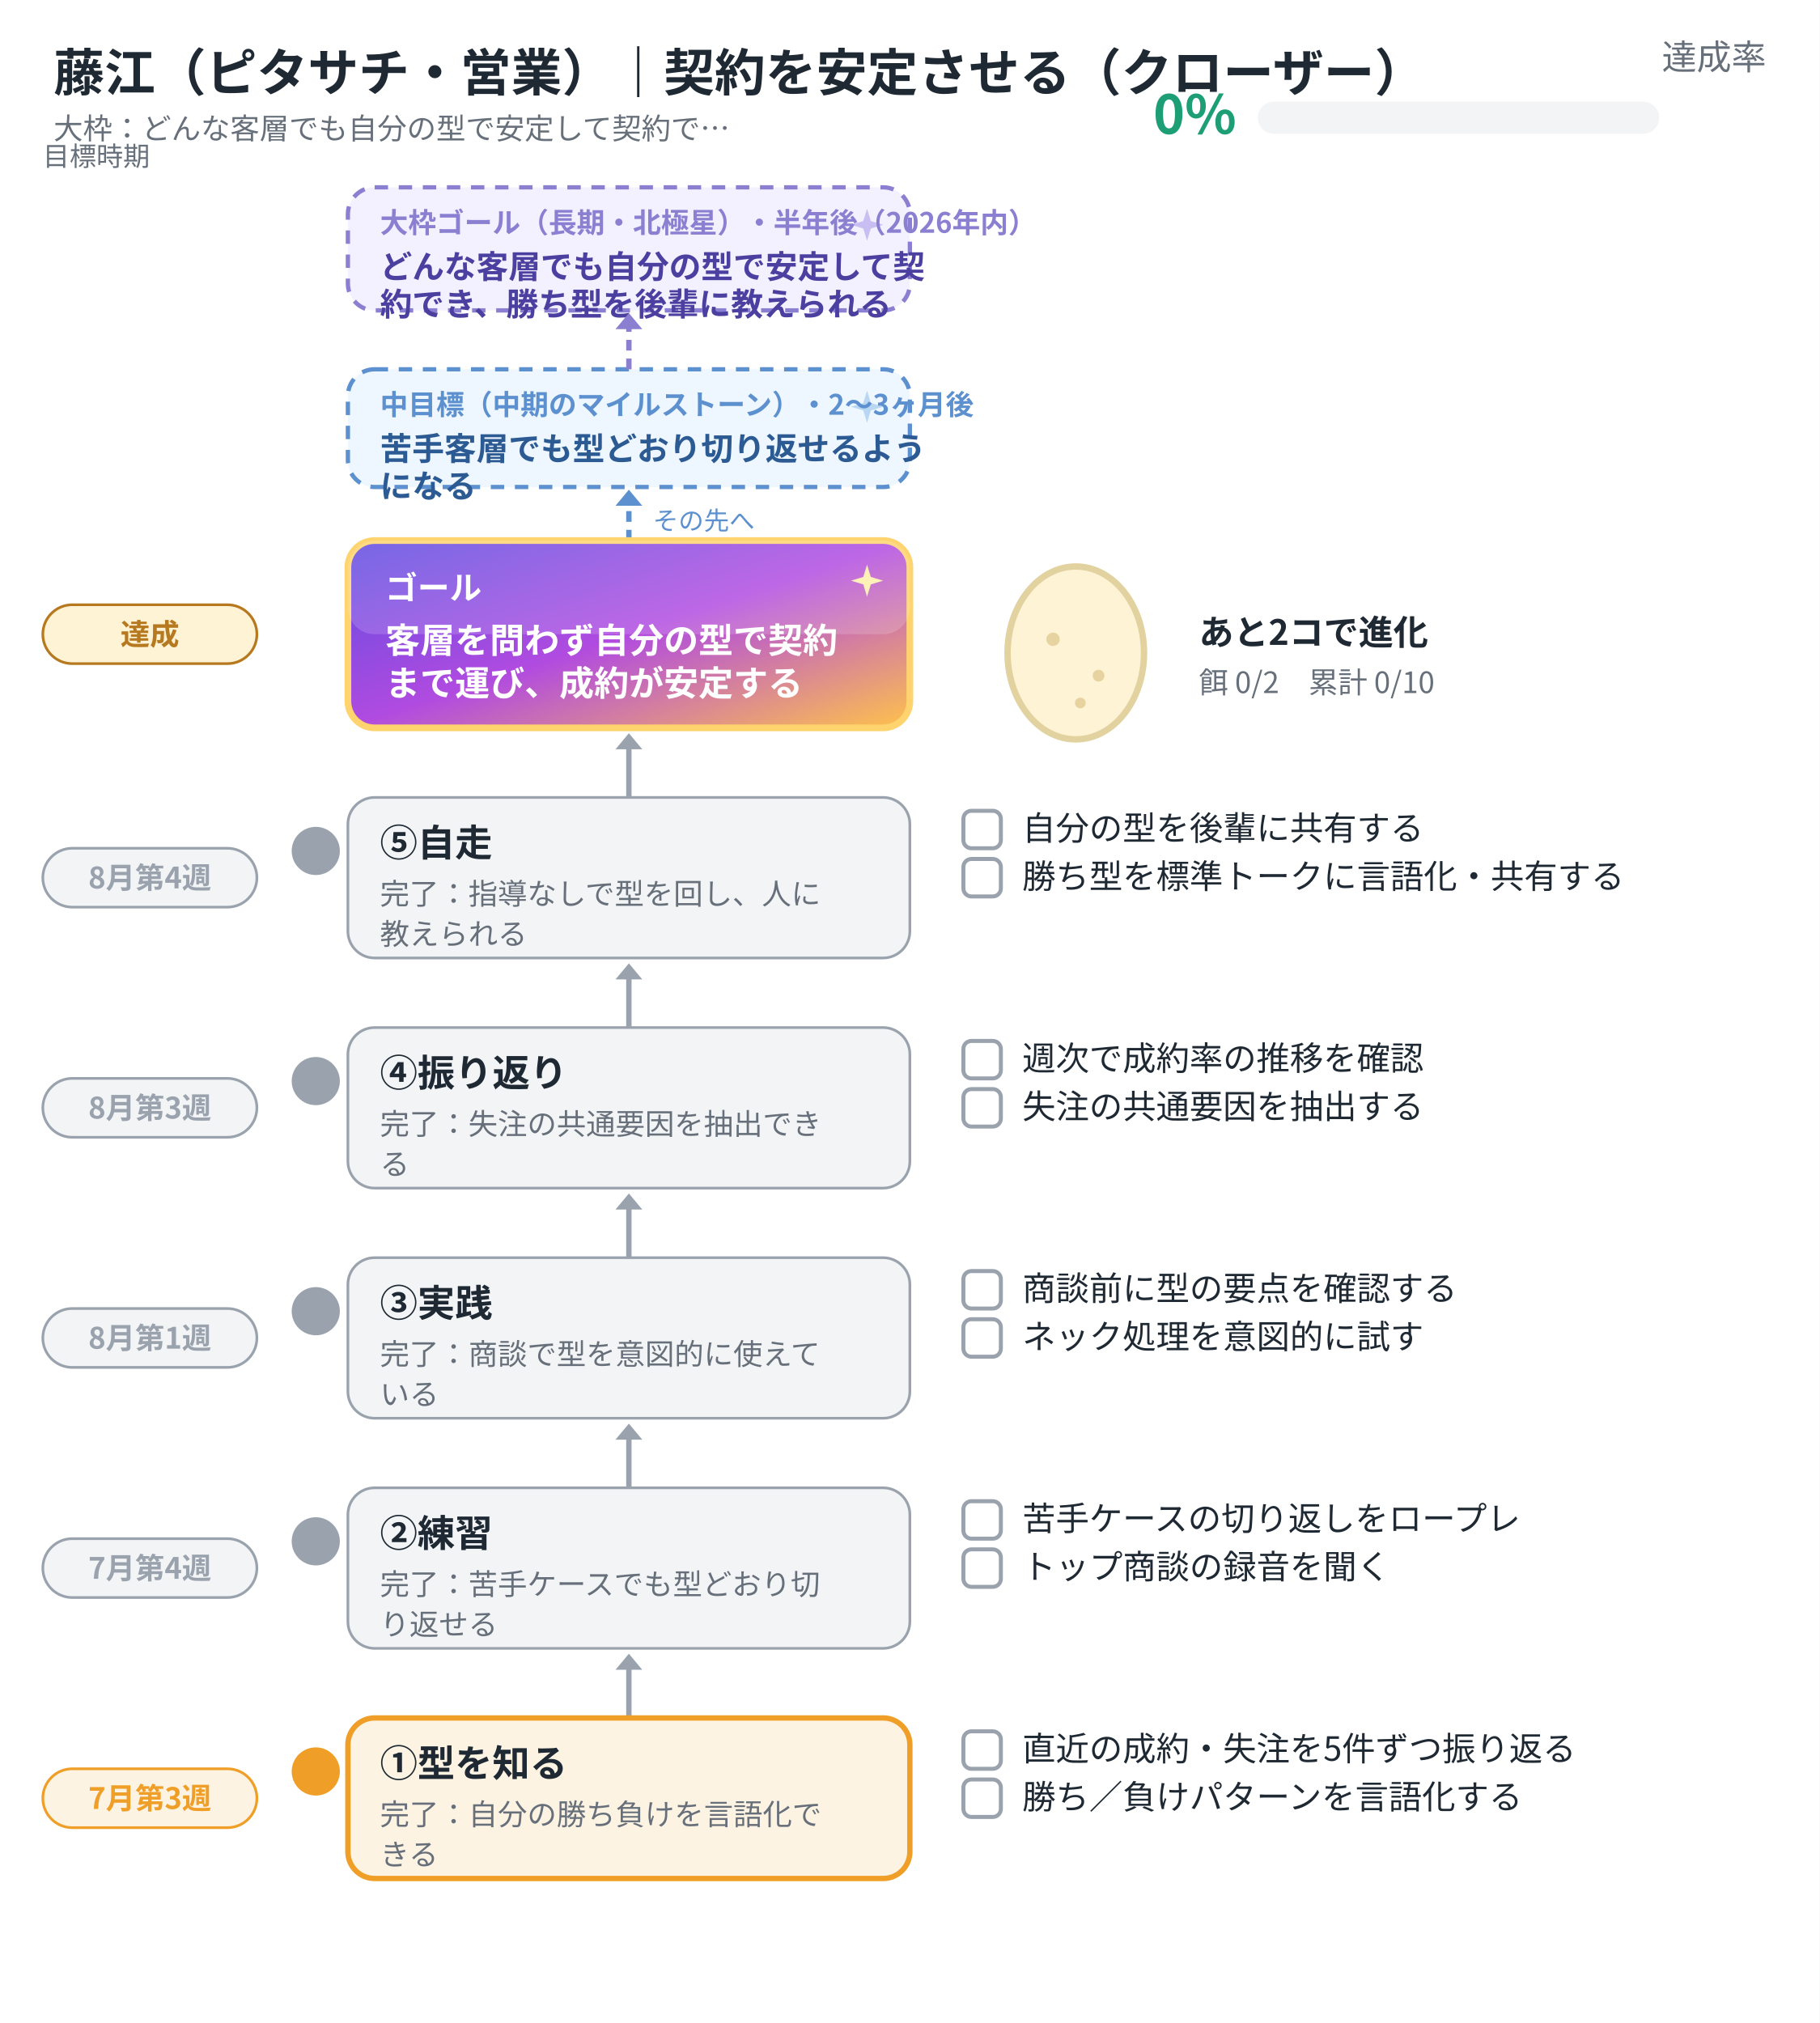
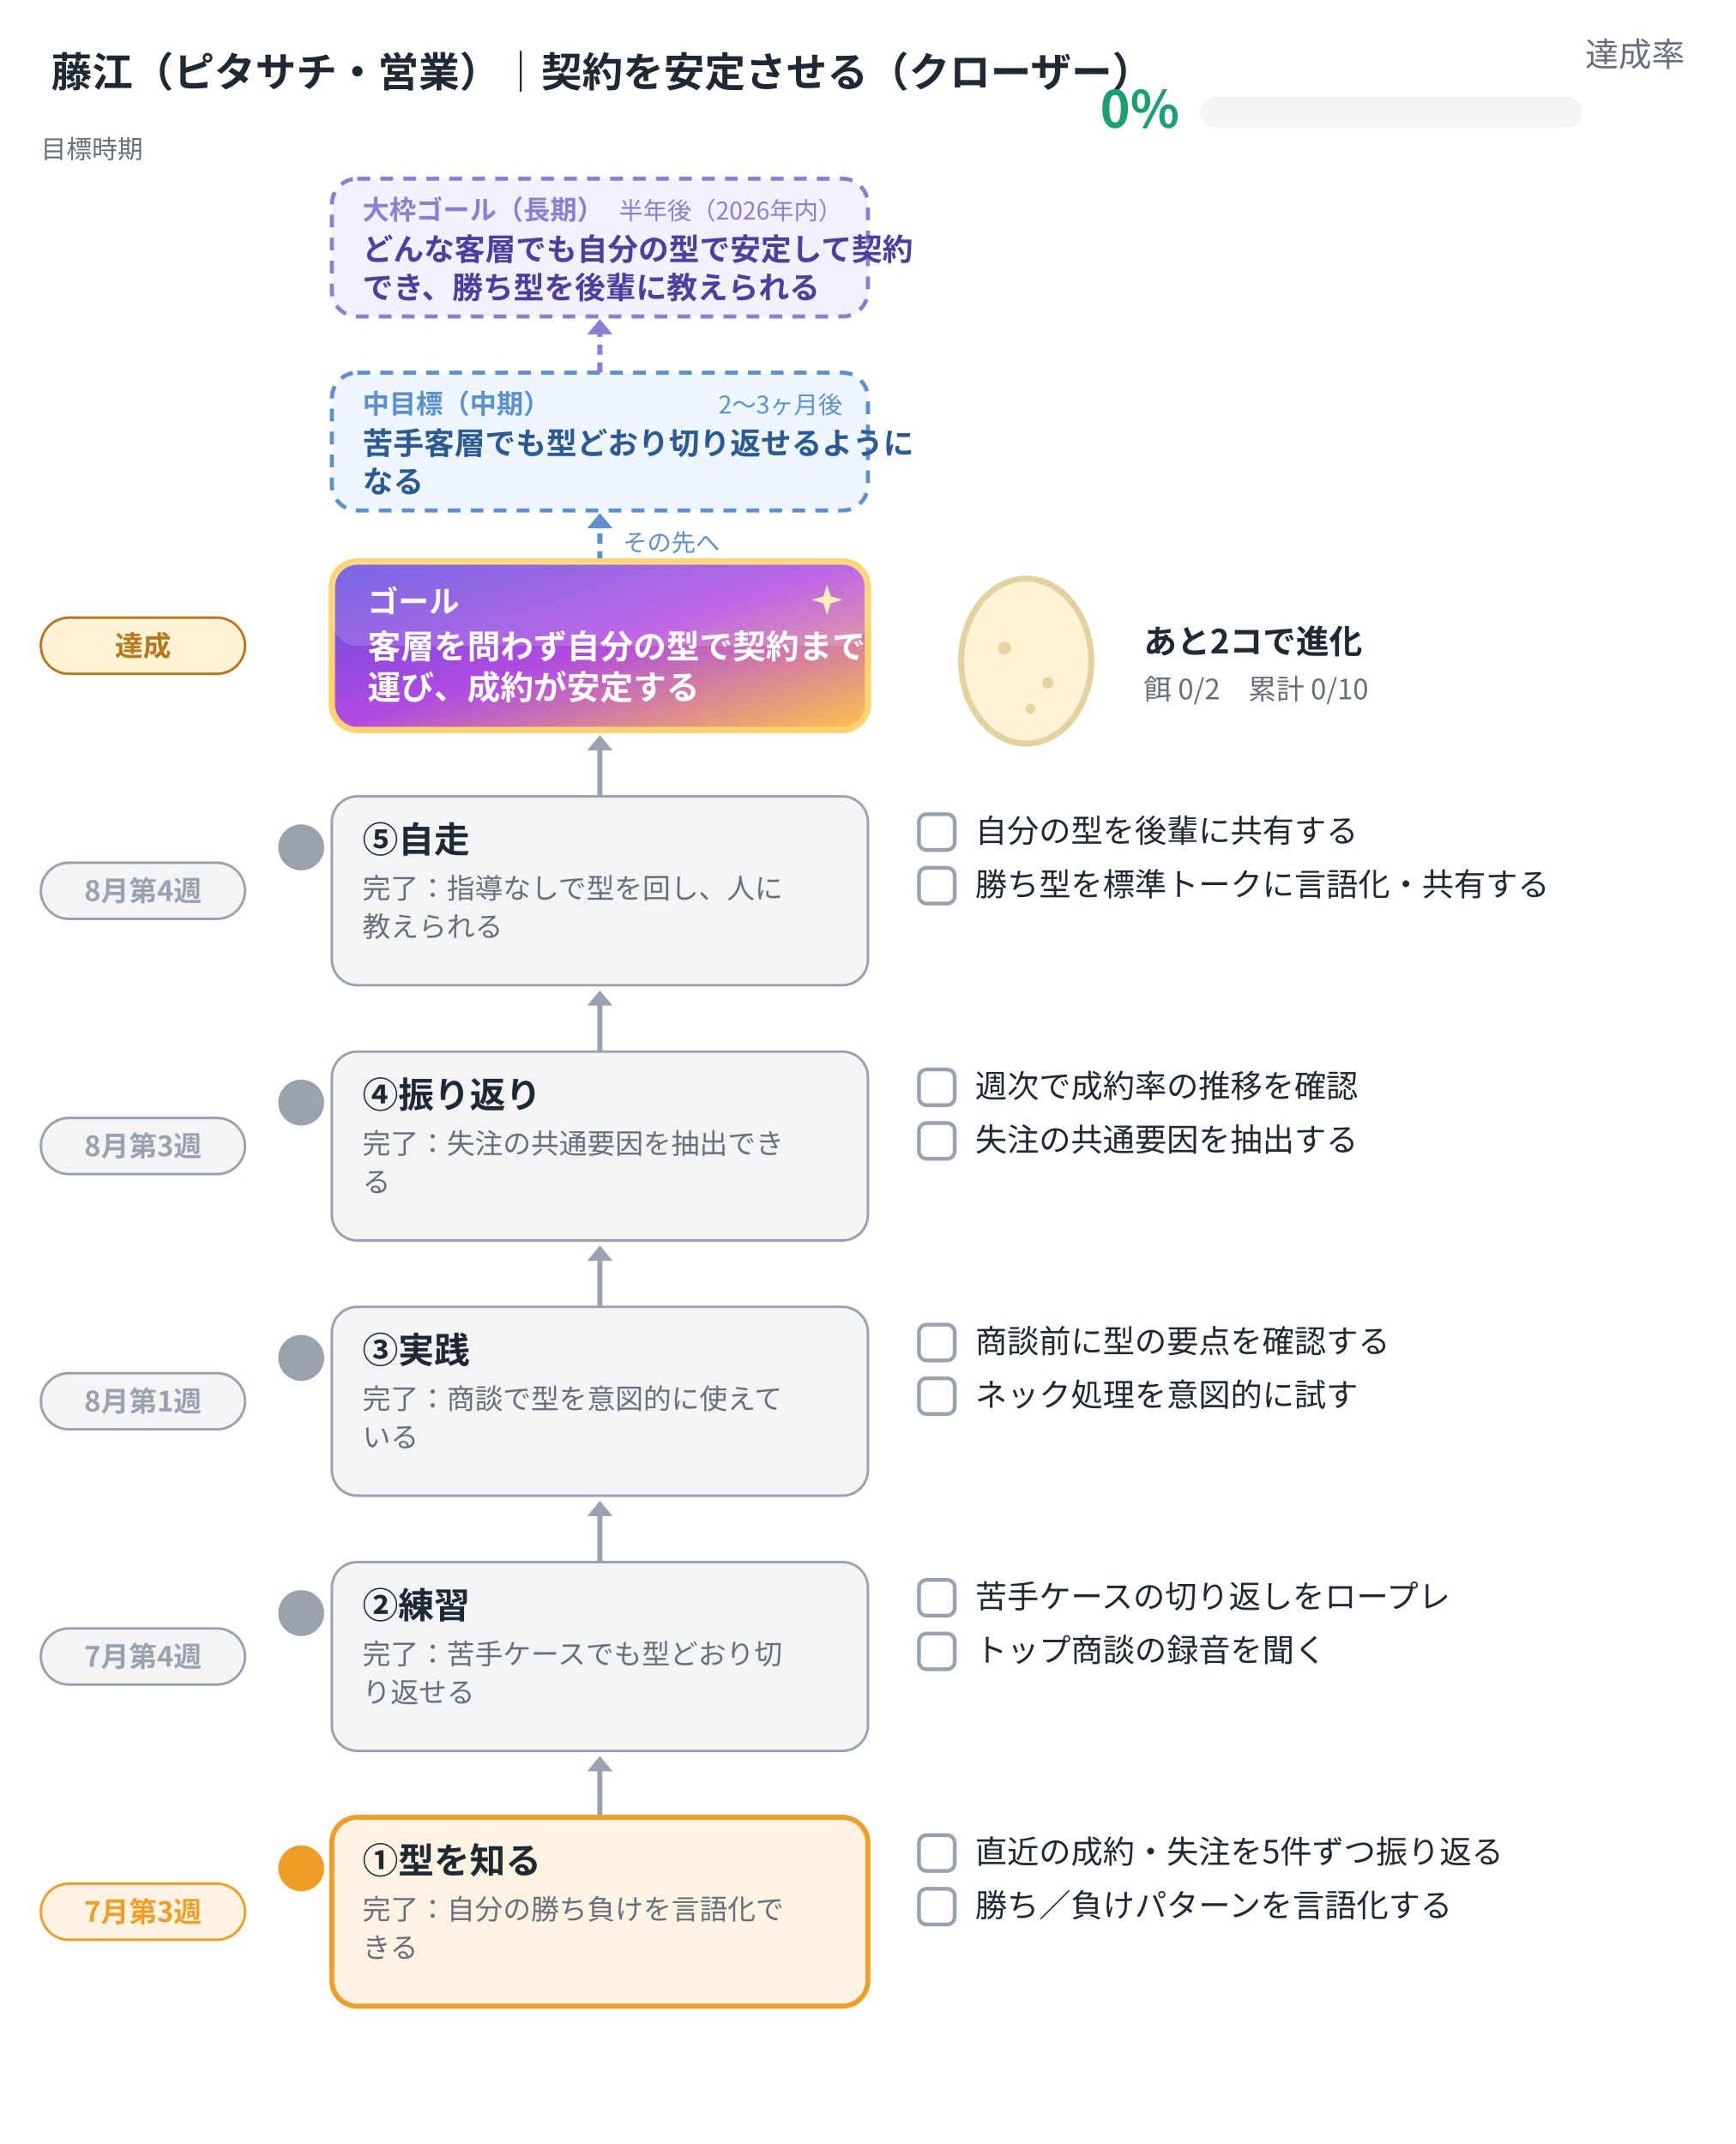
- <svg xmlns="http://www.w3.org/2000/svg" viewBox="0 0 680 756" font-family="Hiragino Sans, 'Noto Sans CJK JP', 'Yu Gothic', sans-serif" width="680" height="756">
+ <svg xmlns="http://www.w3.org/2000/svg" viewBox="0 0 680 840" font-family="Hiragino Sans, 'Noto Sans CJK JP', 'Yu Gothic', sans-serif" width="680" height="840">
  <defs>
    <linearGradient id="goalGrad" x1="0" y1="0" x2="1" y2="1">
      <stop offset="0" stop-color="#5B4BE0" />
      <stop offset="0.5" stop-color="#B14BE0" />
      <stop offset="1" stop-color="#FFC24B" />
    </linearGradient>
    <linearGradient id="phx" x1="0" y1="0" x2="0" y2="1">
      <stop offset="0" stop-color="#FFE259" />
      <stop offset="0.5" stop-color="#FF9A00" />
      <stop offset="1" stop-color="#FF3D00" />
    </linearGradient>
    <linearGradient id="phx2" x1="0" y1="0" x2="0" y2="1">
      <stop offset="0" stop-color="#FFF0A0" />
      <stop offset="1" stop-color="#FF7A00" />
    </linearGradient>
    <linearGradient id="hen" x1="0" y1="0" x2="1" y2="1">
      <stop offset="0" stop-color="#37C9B0" />
      <stop offset="0.6" stop-color="#3DA0E8" />
      <stop offset="1" stop-color="#7A5BE0" />
    </linearGradient>
    <linearGradient id="pcock" x1="0" y1="0" x2="0" y2="1">
      <stop offset="0" stop-color="#2BD0C0" />
      <stop offset="0.55" stop-color="#2E8FD0" />
      <stop offset="1" stop-color="#2E4BB0" />
    </linearGradient>
    <linearGradient id="gold" x1="0" y1="0" x2="0" y2="1">
      <stop offset="0" stop-color="#FFF0A8" />
      <stop offset="0.5" stop-color="#F2C230" />
      <stop offset="1" stop-color="#C8901A" />
    </linearGradient>
  </defs>
-   <rect x="0" y="0" width="680" height="756" fill="#FFFFFF" />
-   <text x="20" y="34" font-size="19" font-weight="700" fill="#1F2933">藤江（ピタサチ・営業）｜契約を安定させる（クローザー）</text>
-   <text x="20" y="52" font-size="11" fill="#67707A">大枠：どんな客層でも自分の型で安定して契約で…</text>
+   <rect x="0" y="0" width="680" height="840" fill="#FFFFFF" />
+   <text x="20" y="34" font-size="16" font-weight="700" fill="#1F2933">藤江（ピタサチ・営業）｜契約を安定させる（クローザー）</text>
  <text x="660" y="26" text-anchor="end" font-size="13" fill="#67707A">達成率</text>
  <text x="462" y="50" text-anchor="end" font-size="20" font-weight="700" fill="#1D9E75">0%</text>
  <rect x="470" y="38" width="150" height="12" rx="6" fill="#F2F4F6" />
  <rect x="470" y="38" width="0" height="12" rx="6" fill="#1D9E75" />
-   <rect x="130" y="70" width="210" height="46" rx="10" fill="#F3F0FF" stroke="#8A7FD0" stroke-width="1.6" stroke-dasharray="5 4" />
-   <polygon points="324.0,78.0 325.4,82.6 330.0,84.0 325.4,85.4 324.0,90.0 322.6,85.4 318.0,84.0 322.6,82.6" fill="#C9BEF2" />
-   <text x="142" y="87" font-size="10.5" font-weight="700" fill="#8A7FD0">大枠ゴール（長期・北極星）・半年後（2026年内）</text>
-   <text x="142" y="104" font-size="12" font-weight="600" fill="#4B3FA0">どんな客層でも自分の型で安定して契</text>
-   <text x="142" y="118" font-size="12" font-weight="600" fill="#4B3FA0">約でき、勝ち型を後輩に教えられる</text>
-   <rect x="130" y="138" width="210" height="44" rx="10" fill="#EEF6FF" stroke="#5C90CE" stroke-width="1.6" stroke-dasharray="5 4" />
-   <polygon points="324.0,146.0 325.4,150.6 330.0,152.0 325.4,153.4 324.0,158.0 322.6,153.4 318.0,152.0 322.6,150.6" fill="#B9D6F2" />
-   <text x="142" y="155" font-size="10.5" font-weight="700" fill="#5C90CE">中目標（中期のマイルストーン）・2〜3ヶ月後</text>
-   <text x="142" y="172" font-size="12" font-weight="600" fill="#2C5A93">苦手客層でも型どおり切り返せるよう</text>
-   <text x="142" y="186" font-size="12" font-weight="600" fill="#2C5A93">になる</text>
-   <line x1="235.0" y1="202" x2="235.0" y2="187" stroke="#5C90CE" stroke-width="2" stroke-dasharray="4 3" />
-   <path d="M230.0,189 L235.0,183 L240.0,189 Z" fill="#5C90CE" />
-   <text x="244.0" y="198" font-size="9.5" fill="#5C90CE">その先へ</text>
-   <line x1="235.0" y1="138" x2="235.0" y2="121" stroke="#8A7FD0" stroke-width="2" stroke-dasharray="4 3" />
-   <path d="M230.0,123 L235.0,117 L240.0,123 Z" fill="#8A7FD0" />
-   <rect x="130" y="202" width="210" height="70" rx="10" fill="url(#goalGrad)" stroke="#FFD36E" stroke-width="2.5" />
-   <rect x="130" y="202" width="210" height="35.0" rx="10" fill="#FFFFFF" opacity="0.16" />
-   <text x="144" y="224" font-size="12" font-weight="700" fill="#FFFFFF">ゴール</text>
-   <polygon points="324.0,211.0 325.4,215.6 330.0,217.0 325.4,218.4 324.0,223.0 322.6,218.4 318.0,217.0 322.6,215.6" fill="#FFF1B8" />
-   <text x="144" y="244" font-size="13" font-weight="600" fill="#FFFFFF">客層を問わず自分の型で契約</text>
-   <text x="144" y="260" font-size="13" font-weight="600" fill="#FFFFFF">まで運び、成約が安定する</text>
-   <rect x="16" y="226.0" width="80" height="22" rx="11" fill="#FFF3D6" stroke="#B7791F" stroke-width="1" />
-   <text x="56.0" y="241.0" text-anchor="middle" font-size="11" font-weight="700" fill="#B7791F">達成</text>
-   <ellipse cx="402.0" cy="244.0" rx="25.5" ry="32.3" fill="#FFF3D6" />
-   <ellipse cx="402.0" cy="244.0" rx="25.5" ry="32.3" fill="none" stroke="#E2D2A0" stroke-width="2.4" />
-   <circle cx="393.5" cy="238.9" r="2.5" fill="#E6D3A0" />
-   <circle cx="410.5" cy="252.5" r="2.2" fill="#E6D3A0" />
-   <circle cx="403.7" cy="262.7" r="2.0" fill="#E6D3A0" />
-   <text x="448" y="241" font-size="13" font-weight="700" fill="#1F2933">あと2コで進化</text>
-   <text x="448" y="259" font-size="11" fill="#67707A">餌 0/2　累計 0/10</text>
+   <rect x="130" y="70" width="210" height="54" rx="10" fill="#F3F0FF" stroke="#8A7FD0" stroke-width="1.6" stroke-dasharray="5 4" />
+   <text x="142" y="86" font-size="10.5" font-weight="700" fill="#8A7FD0">大枠ゴール（長期）</text>
+   <text x="330" y="86" text-anchor="end" font-size="9.5" fill="#8A7FD0">半年後（2026年内）</text>
+   <text x="142" y="102" font-size="12" font-weight="600" fill="#4B3FA0">どんな客層でも自分の型で安定して契約</text>
+   <text x="142" y="117" font-size="12" font-weight="600" fill="#4B3FA0">でき、勝ち型を後輩に教えられる</text>
+   <rect x="130" y="146" width="210" height="54" rx="10" fill="#EEF6FF" stroke="#5C90CE" stroke-width="1.6" stroke-dasharray="5 4" />
+   <text x="142" y="162" font-size="10.5" font-weight="700" fill="#5C90CE">中目標（中期）</text>
+   <text x="330" y="162" text-anchor="end" font-size="9.5" fill="#5C90CE">2〜3ヶ月後</text>
+   <text x="142" y="178" font-size="12" font-weight="600" fill="#2C5A93">苦手客層でも型どおり切り返せるように</text>
+   <text x="142" y="193" font-size="12" font-weight="600" fill="#2C5A93">なる</text>
+   <line x1="235.0" y1="220" x2="235.0" y2="205" stroke="#5C90CE" stroke-width="2" stroke-dasharray="4 3" />
+   <path d="M230.0,207 L235.0,201 L240.0,207 Z" fill="#5C90CE" />
+   <text x="244.0" y="216" font-size="9.5" fill="#5C90CE">その先へ</text>
+   <line x1="235.0" y1="146" x2="235.0" y2="129" stroke="#8A7FD0" stroke-width="2" stroke-dasharray="4 3" />
+   <path d="M230.0,131 L235.0,125 L240.0,131 Z" fill="#8A7FD0" />
+   <rect x="130" y="220" width="210" height="66" rx="10" fill="url(#goalGrad)" stroke="#FFD36E" stroke-width="2.5" />
+   <rect x="130" y="220" width="210" height="33.0" rx="10" fill="#FFFFFF" opacity="0.16" />
+   <text x="144" y="240" font-size="12" font-weight="700" fill="#FFFFFF">ゴール</text>
+   <polygon points="324.0,229.0 325.4,233.6 330.0,235.0 325.4,236.4 324.0,241.0 322.6,236.4 318.0,235.0 322.6,233.6" fill="#FFF1B8" />
+   <text x="144" y="258" font-size="13" font-weight="600" fill="#FFFFFF">客層を問わず自分の型で契約まで</text>
+   <text x="144" y="274" font-size="13" font-weight="600" fill="#FFFFFF">運び、成約が安定する</text>
+   <rect x="16" y="242.0" width="80" height="22" rx="11" fill="#FFF3D6" stroke="#B7791F" stroke-width="1" />
+   <text x="56.0" y="257.0" text-anchor="middle" font-size="11" font-weight="700" fill="#B7791F">達成</text>
+   <ellipse cx="402.0" cy="259.0" rx="25.5" ry="32.3" fill="#FFF3D6" />
+   <ellipse cx="402.0" cy="259.0" rx="25.5" ry="32.3" fill="none" stroke="#E2D2A0" stroke-width="2.4" />
+   <circle cx="393.5" cy="253.9" r="2.5" fill="#E6D3A0" />
+   <circle cx="410.5" cy="267.5" r="2.2" fill="#E6D3A0" />
+   <circle cx="403.7" cy="277.7" r="2.0" fill="#E6D3A0" />
+   <text x="448" y="256" font-size="13" font-weight="700" fill="#1F2933">あと2コで進化</text>
+   <text x="448" y="274" font-size="11" fill="#67707A">餌 0/2　累計 0/10</text>
  <text x="16" y="62" font-size="10" fill="#67707A">目標時期</text>
-   <line x1="235.0" y1="298" x2="235.0" y2="278" stroke="#9AA3AD" stroke-width="2" />
-   <path d="M230.0,280 L235.0,274 L240.0,280 Z" fill="#9AA3AD" />
-   <rect x="130" y="298" width="210" height="60" rx="10" fill="#F2F4F6" stroke="#9AA3AD" stroke-width="1" />
-   <circle cx="118" cy="318" r="9" fill="#9AA3AD" />
-   <text x="142" y="320" font-size="14" font-weight="700" fill="#1F2933">⑤自走</text>
-   <text x="142" y="338" font-size="11" fill="#67707A">完了：指導なしで型を回し、人に</text>
-   <text x="142" y="353" font-size="11" fill="#67707A">教えられる</text>
-   <rect x="16" y="317.0" width="80" height="22" rx="11" fill="#F2F4F6" stroke="#9AA3AD" stroke-width="1" />
-   <text x="56.0" y="332.0" text-anchor="middle" font-size="11" font-weight="700" fill="#9AA3AD">8月第4週</text>
-   <rect x="360" y="303" width="14" height="14" rx="3" fill="#fff" stroke="#9AA3AD" stroke-width="1.5" />
-   <text x="382" y="314" font-size="12.5" fill="#1F2933">自分の型を後輩に共有する</text>
-   <rect x="360" y="321" width="14" height="14" rx="3" fill="#fff" stroke="#9AA3AD" stroke-width="1.5" />
-   <text x="382" y="332" font-size="12.5" fill="#1F2933">勝ち型を標準トークに言語化・共有する</text>
-   <line x1="235.0" y1="384" x2="235.0" y2="364" stroke="#9AA3AD" stroke-width="2" />
-   <path d="M230.0,366 L235.0,360 L240.0,366 Z" fill="#9AA3AD" />
-   <rect x="130" y="384" width="210" height="60" rx="10" fill="#F2F4F6" stroke="#9AA3AD" stroke-width="1" />
-   <circle cx="118" cy="404" r="9" fill="#9AA3AD" />
-   <text x="142" y="406" font-size="14" font-weight="700" fill="#1F2933">④振り返り</text>
-   <text x="142" y="424" font-size="11" fill="#67707A">完了：失注の共通要因を抽出でき</text>
-   <text x="142" y="439" font-size="11" fill="#67707A">る</text>
-   <rect x="16" y="403.0" width="80" height="22" rx="11" fill="#F2F4F6" stroke="#9AA3AD" stroke-width="1" />
-   <text x="56.0" y="418.0" text-anchor="middle" font-size="11" font-weight="700" fill="#9AA3AD">8月第3週</text>
-   <rect x="360" y="389" width="14" height="14" rx="3" fill="#fff" stroke="#9AA3AD" stroke-width="1.5" />
-   <text x="382" y="400" font-size="12.5" fill="#1F2933">週次で成約率の推移を確認</text>
-   <rect x="360" y="407" width="14" height="14" rx="3" fill="#fff" stroke="#9AA3AD" stroke-width="1.5" />
-   <text x="382" y="418" font-size="12.5" fill="#1F2933">失注の共通要因を抽出する</text>
-   <line x1="235.0" y1="470" x2="235.0" y2="450" stroke="#9AA3AD" stroke-width="2" />
-   <path d="M230.0,452 L235.0,446 L240.0,452 Z" fill="#9AA3AD" />
-   <rect x="130" y="470" width="210" height="60" rx="10" fill="#F2F4F6" stroke="#9AA3AD" stroke-width="1" />
-   <circle cx="118" cy="490" r="9" fill="#9AA3AD" />
-   <text x="142" y="492" font-size="14" font-weight="700" fill="#1F2933">③実践</text>
-   <text x="142" y="510" font-size="11" fill="#67707A">完了：商談で型を意図的に使えて</text>
-   <text x="142" y="525" font-size="11" fill="#67707A">いる</text>
-   <rect x="16" y="489.0" width="80" height="22" rx="11" fill="#F2F4F6" stroke="#9AA3AD" stroke-width="1" />
-   <text x="56.0" y="504.0" text-anchor="middle" font-size="11" font-weight="700" fill="#9AA3AD">8月第1週</text>
-   <rect x="360" y="475" width="14" height="14" rx="3" fill="#fff" stroke="#9AA3AD" stroke-width="1.5" />
-   <text x="382" y="486" font-size="12.5" fill="#1F2933">商談前に型の要点を確認する</text>
-   <rect x="360" y="493" width="14" height="14" rx="3" fill="#fff" stroke="#9AA3AD" stroke-width="1.5" />
-   <text x="382" y="504" font-size="12.5" fill="#1F2933">ネック処理を意図的に試す</text>
-   <line x1="235.0" y1="556" x2="235.0" y2="536" stroke="#9AA3AD" stroke-width="2" />
-   <path d="M230.0,538 L235.0,532 L240.0,538 Z" fill="#9AA3AD" />
-   <rect x="130" y="556" width="210" height="60" rx="10" fill="#F2F4F6" stroke="#9AA3AD" stroke-width="1" />
-   <circle cx="118" cy="576" r="9" fill="#9AA3AD" />
-   <text x="142" y="578" font-size="14" font-weight="700" fill="#1F2933">②練習</text>
-   <text x="142" y="596" font-size="11" fill="#67707A">完了：苦手ケースでも型どおり切</text>
-   <text x="142" y="611" font-size="11" fill="#67707A">り返せる</text>
-   <rect x="16" y="575.0" width="80" height="22" rx="11" fill="#F2F4F6" stroke="#9AA3AD" stroke-width="1" />
-   <text x="56.0" y="590.0" text-anchor="middle" font-size="11" font-weight="700" fill="#9AA3AD">7月第4週</text>
-   <rect x="360" y="561" width="14" height="14" rx="3" fill="#fff" stroke="#9AA3AD" stroke-width="1.5" />
-   <text x="382" y="572" font-size="12.5" fill="#1F2933">苦手ケースの切り返しをロープレ</text>
-   <rect x="360" y="579" width="14" height="14" rx="3" fill="#fff" stroke="#9AA3AD" stroke-width="1.5" />
-   <text x="382" y="590" font-size="12.5" fill="#1F2933">トップ商談の録音を聞く</text>
-   <line x1="235.0" y1="642" x2="235.0" y2="622" stroke="#9AA3AD" stroke-width="2" />
-   <path d="M230.0,624 L235.0,618 L240.0,624 Z" fill="#9AA3AD" />
-   <rect x="130" y="642" width="210" height="60" rx="10" fill="#FDF3E2" stroke="#EF9F27" stroke-width="2" />
-   <circle cx="118" cy="662" r="9" fill="#EF9F27" />
-   <text x="142" y="664" font-size="14" font-weight="700" fill="#1F2933">①型を知る</text>
-   <text x="142" y="682" font-size="11" fill="#67707A">完了：自分の勝ち負けを言語化で</text>
-   <text x="142" y="697" font-size="11" fill="#67707A">きる</text>
-   <rect x="16" y="661.0" width="80" height="22" rx="11" fill="#FDF3E2" stroke="#EF9F27" stroke-width="1" />
-   <text x="56.0" y="676.0" text-anchor="middle" font-size="11" font-weight="700" fill="#EF9F27">7月第3週</text>
-   <rect x="360" y="647" width="14" height="14" rx="3" fill="#fff" stroke="#9AA3AD" stroke-width="1.5" />
-   <text x="382" y="658" font-size="12.5" fill="#1F2933">直近の成約・失注を5件ずつ振り返る</text>
-   <rect x="360" y="665" width="14" height="14" rx="3" fill="#fff" stroke="#9AA3AD" stroke-width="1.5" />
-   <text x="382" y="676" font-size="12.5" fill="#1F2933">勝ち／負けパターンを言語化する</text>
+   <line x1="235.0" y1="312" x2="235.0" y2="292" stroke="#9AA3AD" stroke-width="2" />
+   <path d="M230.0,294 L235.0,288 L240.0,294 Z" fill="#9AA3AD" />
+   <rect x="130" y="312" width="210" height="74" rx="10" fill="#F2F4F6" stroke="#9AA3AD" stroke-width="1" />
+   <circle cx="118" cy="332" r="9" fill="#9AA3AD" />
+   <text x="142" y="334" font-size="14" font-weight="700" fill="#1F2933">⑤自走</text>
+   <text x="142" y="352" font-size="11" fill="#67707A">完了：指導なしで型を回し、人に</text>
+   <text x="142" y="367" font-size="11" fill="#67707A">教えられる</text>
+   <rect x="16" y="338.0" width="80" height="22" rx="11" fill="#F2F4F6" stroke="#9AA3AD" stroke-width="1" />
+   <text x="56.0" y="353.0" text-anchor="middle" font-size="11" font-weight="700" fill="#9AA3AD">8月第4週</text>
+   <rect x="360" y="319" width="14" height="14" rx="3" fill="#fff" stroke="#9AA3AD" stroke-width="1.5" />
+   <text x="382" y="330" font-size="12.5" fill="#1F2933">自分の型を後輩に共有する</text>
+   <rect x="360" y="340" width="14" height="14" rx="3" fill="#fff" stroke="#9AA3AD" stroke-width="1.5" />
+   <text x="382" y="351" font-size="12.5" fill="#1F2933">勝ち型を標準トークに言語化・共有する</text>
+   <line x1="235.0" y1="412" x2="235.0" y2="392" stroke="#9AA3AD" stroke-width="2" />
+   <path d="M230.0,394 L235.0,388 L240.0,394 Z" fill="#9AA3AD" />
+   <rect x="130" y="412" width="210" height="74" rx="10" fill="#F2F4F6" stroke="#9AA3AD" stroke-width="1" />
+   <circle cx="118" cy="432" r="9" fill="#9AA3AD" />
+   <text x="142" y="434" font-size="14" font-weight="700" fill="#1F2933">④振り返り</text>
+   <text x="142" y="452" font-size="11" fill="#67707A">完了：失注の共通要因を抽出でき</text>
+   <text x="142" y="467" font-size="11" fill="#67707A">る</text>
+   <rect x="16" y="438.0" width="80" height="22" rx="11" fill="#F2F4F6" stroke="#9AA3AD" stroke-width="1" />
+   <text x="56.0" y="453.0" text-anchor="middle" font-size="11" font-weight="700" fill="#9AA3AD">8月第3週</text>
+   <rect x="360" y="419" width="14" height="14" rx="3" fill="#fff" stroke="#9AA3AD" stroke-width="1.5" />
+   <text x="382" y="430" font-size="12.5" fill="#1F2933">週次で成約率の推移を確認</text>
+   <rect x="360" y="440" width="14" height="14" rx="3" fill="#fff" stroke="#9AA3AD" stroke-width="1.5" />
+   <text x="382" y="451" font-size="12.5" fill="#1F2933">失注の共通要因を抽出する</text>
+   <line x1="235.0" y1="512" x2="235.0" y2="492" stroke="#9AA3AD" stroke-width="2" />
+   <path d="M230.0,494 L235.0,488 L240.0,494 Z" fill="#9AA3AD" />
+   <rect x="130" y="512" width="210" height="74" rx="10" fill="#F2F4F6" stroke="#9AA3AD" stroke-width="1" />
+   <circle cx="118" cy="532" r="9" fill="#9AA3AD" />
+   <text x="142" y="534" font-size="14" font-weight="700" fill="#1F2933">③実践</text>
+   <text x="142" y="552" font-size="11" fill="#67707A">完了：商談で型を意図的に使えて</text>
+   <text x="142" y="567" font-size="11" fill="#67707A">いる</text>
+   <rect x="16" y="538.0" width="80" height="22" rx="11" fill="#F2F4F6" stroke="#9AA3AD" stroke-width="1" />
+   <text x="56.0" y="553.0" text-anchor="middle" font-size="11" font-weight="700" fill="#9AA3AD">8月第1週</text>
+   <rect x="360" y="519" width="14" height="14" rx="3" fill="#fff" stroke="#9AA3AD" stroke-width="1.5" />
+   <text x="382" y="530" font-size="12.5" fill="#1F2933">商談前に型の要点を確認する</text>
+   <rect x="360" y="540" width="14" height="14" rx="3" fill="#fff" stroke="#9AA3AD" stroke-width="1.5" />
+   <text x="382" y="551" font-size="12.5" fill="#1F2933">ネック処理を意図的に試す</text>
+   <line x1="235.0" y1="612" x2="235.0" y2="592" stroke="#9AA3AD" stroke-width="2" />
+   <path d="M230.0,594 L235.0,588 L240.0,594 Z" fill="#9AA3AD" />
+   <rect x="130" y="612" width="210" height="74" rx="10" fill="#F2F4F6" stroke="#9AA3AD" stroke-width="1" />
+   <circle cx="118" cy="632" r="9" fill="#9AA3AD" />
+   <text x="142" y="634" font-size="14" font-weight="700" fill="#1F2933">②練習</text>
+   <text x="142" y="652" font-size="11" fill="#67707A">完了：苦手ケースでも型どおり切</text>
+   <text x="142" y="667" font-size="11" fill="#67707A">り返せる</text>
+   <rect x="16" y="638.0" width="80" height="22" rx="11" fill="#F2F4F6" stroke="#9AA3AD" stroke-width="1" />
+   <text x="56.0" y="653.0" text-anchor="middle" font-size="11" font-weight="700" fill="#9AA3AD">7月第4週</text>
+   <rect x="360" y="619" width="14" height="14" rx="3" fill="#fff" stroke="#9AA3AD" stroke-width="1.5" />
+   <text x="382" y="630" font-size="12.5" fill="#1F2933">苦手ケースの切り返しをロープレ</text>
+   <rect x="360" y="640" width="14" height="14" rx="3" fill="#fff" stroke="#9AA3AD" stroke-width="1.5" />
+   <text x="382" y="651" font-size="12.5" fill="#1F2933">トップ商談の録音を聞く</text>
+   <line x1="235.0" y1="712" x2="235.0" y2="692" stroke="#9AA3AD" stroke-width="2" />
+   <path d="M230.0,694 L235.0,688 L240.0,694 Z" fill="#9AA3AD" />
+   <rect x="130" y="712" width="210" height="74" rx="10" fill="#FDF3E2" stroke="#EF9F27" stroke-width="2" />
+   <circle cx="118" cy="732" r="9" fill="#EF9F27" />
+   <text x="142" y="734" font-size="14" font-weight="700" fill="#1F2933">①型を知る</text>
+   <text x="142" y="752" font-size="11" fill="#67707A">完了：自分の勝ち負けを言語化で</text>
+   <text x="142" y="767" font-size="11" fill="#67707A">きる</text>
+   <rect x="16" y="738.0" width="80" height="22" rx="11" fill="#FDF3E2" stroke="#EF9F27" stroke-width="1" />
+   <text x="56.0" y="753.0" text-anchor="middle" font-size="11" font-weight="700" fill="#EF9F27">7月第3週</text>
+   <rect x="360" y="719" width="14" height="14" rx="3" fill="#fff" stroke="#9AA3AD" stroke-width="1.5" />
+   <text x="382" y="730" font-size="12.5" fill="#1F2933">直近の成約・失注を5件ずつ振り返る</text>
+   <rect x="360" y="740" width="14" height="14" rx="3" fill="#fff" stroke="#9AA3AD" stroke-width="1.5" />
+   <text x="382" y="751" font-size="12.5" fill="#1F2933">勝ち／負けパターンを言語化する</text>
</svg>
